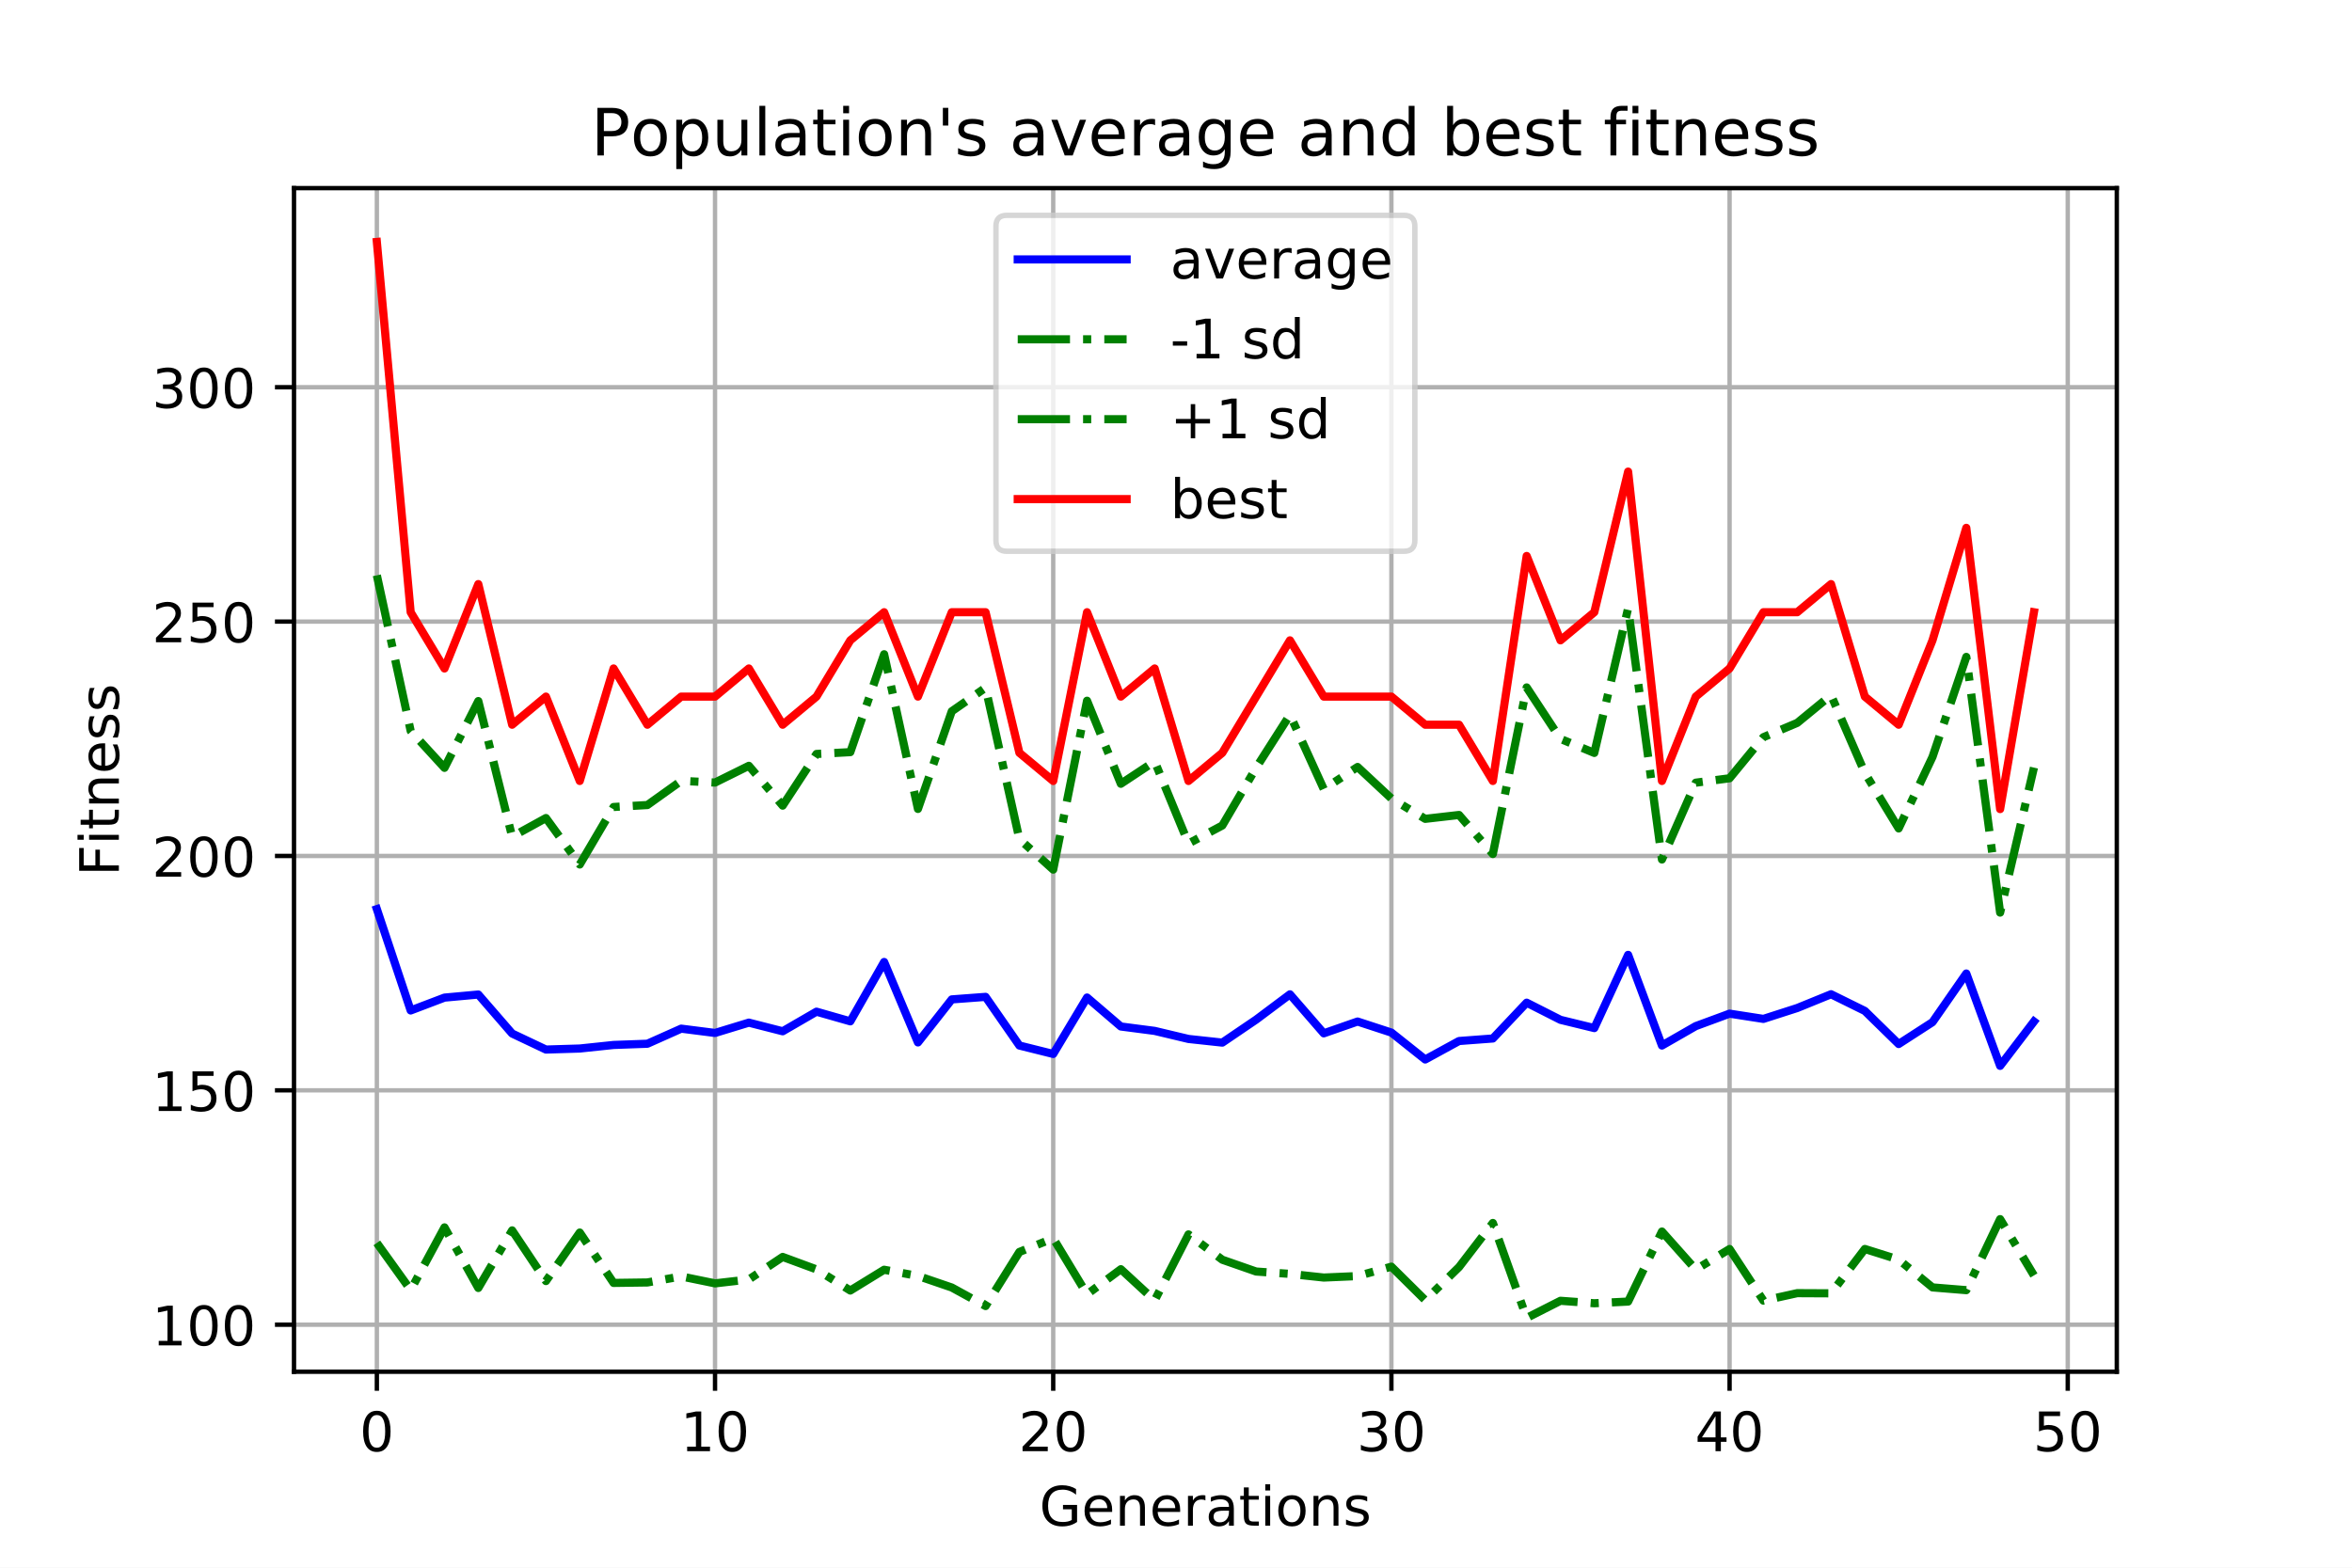
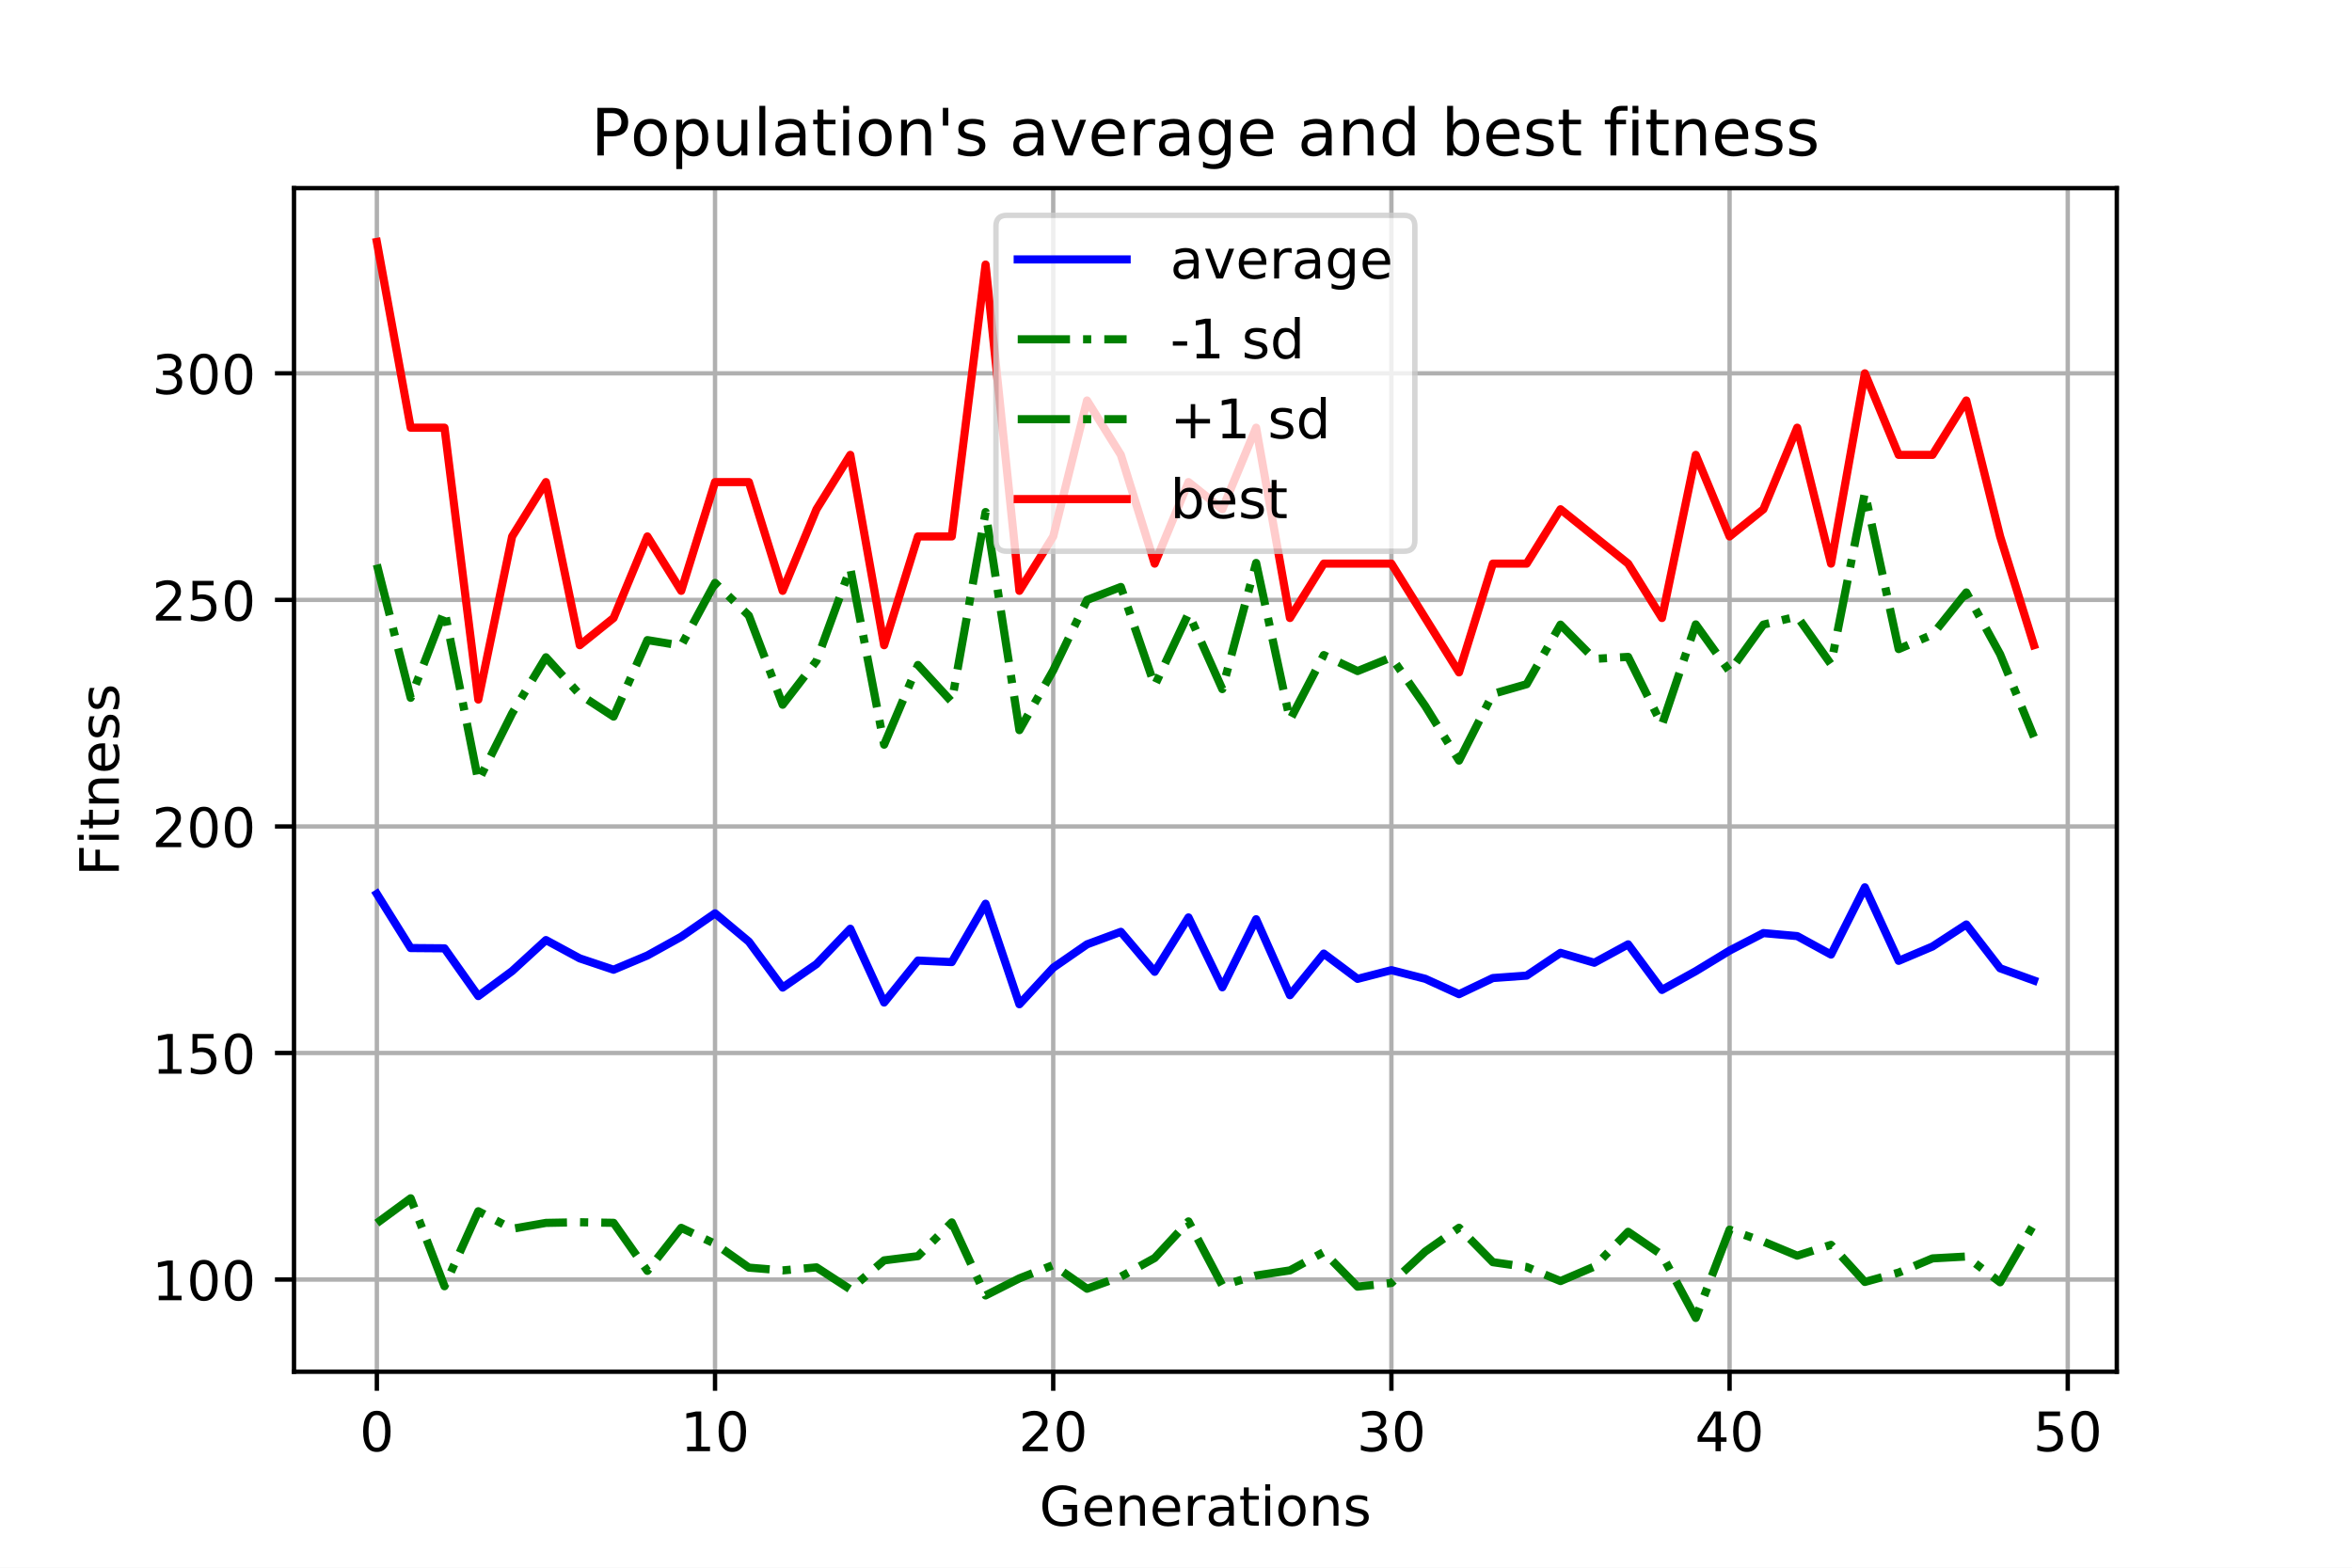
<svg xmlns="http://www.w3.org/2000/svg" xmlns:xlink="http://www.w3.org/1999/xlink" height="288pt" version="1.1" viewBox="0 0 432 288" width="432pt">
  <defs>
    <style type="text/css">
*{stroke-linecap:butt;stroke-linejoin:round;}
  </style>
  </defs>
  <g id="figure_1">
    <g id="patch_1">
      <path d="M 0 288  L 432 288  L 432 0  L 0 0  z " style="fill:#ffffff;" />
    </g>
    <g id="axes_1">
      <g id="patch_2">
        <path d="M 54 252  L 388.8 252  L 388.8 34.56  L 54 34.56  z " style="fill:#ffffff;" />
      </g>
      <g id="matplotlib.axis_1">
        <g id="xtick_1">
          <g id="line2d_1">
-             <path clip-path="url(#p3462b6eb19)" d="M 69.218 252  L 69.218 34.56  " style="fill:none;stroke:#b0b0b0;stroke-linecap:square;stroke-width:0.8;" />
+             <path clip-path="url(#pc5826dab75)" d="M 69.218 252  L 69.218 34.56  " style="fill:none;stroke:#b0b0b0;stroke-linecap:square;stroke-width:0.8;" />
          </g>
          <g id="line2d_2">
            <defs>
-               <path d="M 0 0  L 0 3.5  " id="m5d9a1030ce" style="stroke:#000000;stroke-width:0.8;" />
-             </defs>
-             <g>
-               <use style="stroke:#000000;stroke-width:0.8;" x="69.218" xlink:href="#m5d9a1030ce" y="252" />
+               <path d="M 0 0  L 0 3.5  " id="ma81848d3b1" style="stroke:#000000;stroke-width:0.8;" />
+             </defs>
+             <g>
+               <use style="stroke:#000000;stroke-width:0.8;" x="69.218" xlink:href="#ma81848d3b1" y="252" />
            </g>
          </g>
          <g id="text_1">
            <defs>
              <path d="M 31.781 66.406  Q 24.172 66.406 20.328 58.906  Q 16.5 51.422 16.5 36.375  Q 16.5 21.391 20.328 13.891  Q 24.172 6.391 31.781 6.391  Q 39.453 6.391 43.281 13.891  Q 47.125 21.391 47.125 36.375  Q 47.125 51.422 43.281 58.906  Q 39.453 66.406 31.781 66.406  z M 31.781 74.219  Q 44.047 74.219 50.516 64.516  Q 56.984 54.828 56.984 36.375  Q 56.984 17.969 50.516 8.266  Q 44.047 -1.422 31.781 -1.422  Q 19.531 -1.422 13.062 8.266  Q 6.594 17.969 6.594 36.375  Q 6.594 54.828 13.062 64.516  Q 19.531 74.219 31.781 74.219  z " id="DejaVuSans-30" />
            </defs>
            <g transform="translate(66.03693 266.5984)scale(0.1 -0.1)">
              <use xlink:href="#DejaVuSans-30" />
            </g>
          </g>
        </g>
        <g id="xtick_2">
          <g id="line2d_3">
-             <path clip-path="url(#p3462b6eb19)" d="M 131.333 252  L 131.333 34.56  " style="fill:none;stroke:#b0b0b0;stroke-linecap:square;stroke-width:0.8;" />
+             <path clip-path="url(#pc5826dab75)" d="M 131.333 252  L 131.333 34.56  " style="fill:none;stroke:#b0b0b0;stroke-linecap:square;stroke-width:0.8;" />
          </g>
          <g id="line2d_4">
            <g>
-               <use style="stroke:#000000;stroke-width:0.8;" x="131.333" xlink:href="#m5d9a1030ce" y="252" />
+               <use style="stroke:#000000;stroke-width:0.8;" x="131.333" xlink:href="#ma81848d3b1" y="252" />
            </g>
          </g>
          <g id="text_2">
            <defs>
              <path d="M 12.406 8.297  L 28.516 8.297  L 28.516 63.922  L 10.984 60.406  L 10.984 69.391  L 28.422 72.906  L 38.281 72.906  L 38.281 8.297  L 54.391 8.297  L 54.391 0  L 12.406 0  z " id="DejaVuSans-31" />
            </defs>
            <g transform="translate(124.9707 266.5984)scale(0.1 -0.1)">
              <use xlink:href="#DejaVuSans-31" />
              <use x="63.623" xlink:href="#DejaVuSans-30" />
            </g>
          </g>
        </g>
        <g id="xtick_3">
          <g id="line2d_5">
-             <path clip-path="url(#p3462b6eb19)" d="M 193.448 252  L 193.448 34.56  " style="fill:none;stroke:#b0b0b0;stroke-linecap:square;stroke-width:0.8;" />
+             <path clip-path="url(#pc5826dab75)" d="M 193.448 252  L 193.448 34.56  " style="fill:none;stroke:#b0b0b0;stroke-linecap:square;stroke-width:0.8;" />
          </g>
          <g id="line2d_6">
            <g>
-               <use style="stroke:#000000;stroke-width:0.8;" x="193.448" xlink:href="#m5d9a1030ce" y="252" />
+               <use style="stroke:#000000;stroke-width:0.8;" x="193.448" xlink:href="#ma81848d3b1" y="252" />
            </g>
          </g>
          <g id="text_3">
            <defs>
              <path d="M 19.188 8.297  L 53.609 8.297  L 53.609 0  L 7.328 0  L 7.328 8.297  Q 12.938 14.109 22.625 23.891  Q 32.328 33.688 34.812 36.531  Q 39.547 41.844 41.422 45.531  Q 43.312 49.219 43.312 52.781  Q 43.312 58.594 39.234 62.25  Q 35.156 65.922 28.609 65.922  Q 23.969 65.922 18.812 64.312  Q 13.672 62.703 7.812 59.422  L 7.812 69.391  Q 13.766 71.781 18.938 73  Q 24.125 74.219 28.422 74.219  Q 39.75 74.219 46.484 68.547  Q 53.219 62.891 53.219 53.422  Q 53.219 48.922 51.531 44.891  Q 49.859 40.875 45.406 35.406  Q 44.188 33.984 37.641 27.219  Q 31.109 20.453 19.188 8.297  z " id="DejaVuSans-32" />
            </defs>
            <g transform="translate(187.0857 266.5984)scale(0.1 -0.1)">
              <use xlink:href="#DejaVuSans-32" />
              <use x="63.623" xlink:href="#DejaVuSans-30" />
            </g>
          </g>
        </g>
        <g id="xtick_4">
          <g id="line2d_7">
-             <path clip-path="url(#p3462b6eb19)" d="M 255.563 252  L 255.563 34.56  " style="fill:none;stroke:#b0b0b0;stroke-linecap:square;stroke-width:0.8;" />
+             <path clip-path="url(#pc5826dab75)" d="M 255.563 252  L 255.563 34.56  " style="fill:none;stroke:#b0b0b0;stroke-linecap:square;stroke-width:0.8;" />
          </g>
          <g id="line2d_8">
            <g>
-               <use style="stroke:#000000;stroke-width:0.8;" x="255.563" xlink:href="#m5d9a1030ce" y="252" />
+               <use style="stroke:#000000;stroke-width:0.8;" x="255.563" xlink:href="#ma81848d3b1" y="252" />
            </g>
          </g>
          <g id="text_4">
            <defs>
              <path d="M 40.578 39.312  Q 47.656 37.797 51.625 33  Q 55.609 28.219 55.609 21.188  Q 55.609 10.406 48.188 4.484  Q 40.766 -1.422 27.094 -1.422  Q 22.516 -1.422 17.656 -0.516  Q 12.797 0.391 7.625 2.203  L 7.625 11.719  Q 11.719 9.328 16.594 8.109  Q 21.484 6.891 26.812 6.891  Q 36.078 6.891 40.938 10.547  Q 45.797 14.203 45.797 21.188  Q 45.797 27.641 41.281 31.266  Q 36.766 34.906 28.719 34.906  L 20.219 34.906  L 20.219 43.016  L 29.109 43.016  Q 36.375 43.016 40.234 45.922  Q 44.094 48.828 44.094 54.297  Q 44.094 59.906 40.109 62.906  Q 36.141 65.922 28.719 65.922  Q 24.656 65.922 20.016 65.031  Q 15.375 64.156 9.812 62.312  L 9.812 71.094  Q 15.438 72.656 20.344 73.438  Q 25.25 74.219 29.594 74.219  Q 40.828 74.219 47.359 69.109  Q 53.906 64.016 53.906 55.328  Q 53.906 49.266 50.438 45.094  Q 46.969 40.922 40.578 39.312  z " id="DejaVuSans-33" />
            </defs>
            <g transform="translate(249.2008 266.5984)scale(0.1 -0.1)">
              <use xlink:href="#DejaVuSans-33" />
              <use x="63.623" xlink:href="#DejaVuSans-30" />
            </g>
          </g>
        </g>
        <g id="xtick_5">
          <g id="line2d_9">
-             <path clip-path="url(#p3462b6eb19)" d="M 317.678 252  L 317.678 34.56  " style="fill:none;stroke:#b0b0b0;stroke-linecap:square;stroke-width:0.8;" />
+             <path clip-path="url(#pc5826dab75)" d="M 317.678 252  L 317.678 34.56  " style="fill:none;stroke:#b0b0b0;stroke-linecap:square;stroke-width:0.8;" />
          </g>
          <g id="line2d_10">
            <g>
-               <use style="stroke:#000000;stroke-width:0.8;" x="317.678" xlink:href="#m5d9a1030ce" y="252" />
+               <use style="stroke:#000000;stroke-width:0.8;" x="317.678" xlink:href="#ma81848d3b1" y="252" />
            </g>
          </g>
          <g id="text_5">
            <defs>
              <path d="M 37.797 64.312  L 12.891 25.391  L 37.797 25.391  z M 35.203 72.906  L 47.609 72.906  L 47.609 25.391  L 58.016 25.391  L 58.016 17.188  L 47.609 17.188  L 47.609 0  L 37.797 0  L 37.797 17.188  L 4.891 17.188  L 4.891 26.703  z " id="DejaVuSans-34" />
            </defs>
            <g transform="translate(311.3158 266.5984)scale(0.1 -0.1)">
              <use xlink:href="#DejaVuSans-34" />
              <use x="63.623" xlink:href="#DejaVuSans-30" />
            </g>
          </g>
        </g>
        <g id="xtick_6">
          <g id="line2d_11">
-             <path clip-path="url(#p3462b6eb19)" d="M 379.793 252  L 379.793 34.56  " style="fill:none;stroke:#b0b0b0;stroke-linecap:square;stroke-width:0.8;" />
+             <path clip-path="url(#pc5826dab75)" d="M 379.793 252  L 379.793 34.56  " style="fill:none;stroke:#b0b0b0;stroke-linecap:square;stroke-width:0.8;" />
          </g>
          <g id="line2d_12">
            <g>
-               <use style="stroke:#000000;stroke-width:0.8;" x="379.793" xlink:href="#m5d9a1030ce" y="252" />
+               <use style="stroke:#000000;stroke-width:0.8;" x="379.793" xlink:href="#ma81848d3b1" y="252" />
            </g>
          </g>
          <g id="text_6">
            <defs>
              <path d="M 10.797 72.906  L 49.516 72.906  L 49.516 64.594  L 19.828 64.594  L 19.828 46.734  Q 21.969 47.469 24.109 47.828  Q 26.266 48.188 28.422 48.188  Q 40.625 48.188 47.75 41.5  Q 54.891 34.812 54.891 23.391  Q 54.891 11.625 47.562 5.094  Q 40.234 -1.422 26.906 -1.422  Q 22.312 -1.422 17.547 -0.641  Q 12.797 0.141 7.719 1.703  L 7.719 11.625  Q 12.109 9.234 16.797 8.062  Q 21.484 6.891 26.703 6.891  Q 35.156 6.891 40.078 11.328  Q 45.016 15.766 45.016 23.391  Q 45.016 31 40.078 35.438  Q 35.156 39.891 26.703 39.891  Q 22.75 39.891 18.812 39.016  Q 14.891 38.141 10.797 36.281  z " id="DejaVuSans-35" />
            </defs>
            <g transform="translate(373.4308 266.5984)scale(0.1 -0.1)">
              <use xlink:href="#DejaVuSans-35" />
              <use x="63.623" xlink:href="#DejaVuSans-30" />
            </g>
          </g>
        </g>
        <g id="text_7">
          <defs>
            <path d="M 59.516 10.406  L 59.516 29.984  L 43.406 29.984  L 43.406 38.094  L 69.281 38.094  L 69.281 6.781  Q 63.578 2.734 56.688 0.656  Q 49.812 -1.422 42 -1.422  Q 24.906 -1.422 15.25 8.562  Q 5.609 18.562 5.609 36.375  Q 5.609 54.25 15.25 64.234  Q 24.906 74.219 42 74.219  Q 49.125 74.219 55.547 72.453  Q 61.969 70.703 67.391 67.281  L 67.391 56.781  Q 61.922 61.422 55.766 63.766  Q 49.609 66.109 42.828 66.109  Q 29.438 66.109 22.719 58.641  Q 16.016 51.172 16.016 36.375  Q 16.016 21.625 22.719 14.156  Q 29.438 6.688 42.828 6.688  Q 48.047 6.688 52.141 7.594  Q 56.25 8.5 59.516 10.406  z " id="DejaVuSans-47" />
            <path d="M 56.203 29.594  L 56.203 25.203  L 14.891 25.203  Q 15.484 15.922 20.484 11.062  Q 25.484 6.203 34.422 6.203  Q 39.594 6.203 44.453 7.469  Q 49.312 8.734 54.109 11.281  L 54.109 2.781  Q 49.266 0.734 44.188 -0.344  Q 39.109 -1.422 33.891 -1.422  Q 20.797 -1.422 13.156 6.188  Q 5.516 13.812 5.516 26.812  Q 5.516 40.234 12.766 48.109  Q 20.016 56 32.328 56  Q 43.359 56 49.781 48.891  Q 56.203 41.797 56.203 29.594  z M 47.219 32.234  Q 47.125 39.594 43.094 43.984  Q 39.062 48.391 32.422 48.391  Q 24.906 48.391 20.391 44.141  Q 15.875 39.891 15.188 32.172  z " id="DejaVuSans-65" />
            <path d="M 54.891 33.016  L 54.891 0  L 45.906 0  L 45.906 32.719  Q 45.906 40.484 42.875 44.328  Q 39.844 48.188 33.797 48.188  Q 26.516 48.188 22.312 43.547  Q 18.109 38.922 18.109 30.906  L 18.109 0  L 9.078 0  L 9.078 54.688  L 18.109 54.688  L 18.109 46.188  Q 21.344 51.125 25.703 53.562  Q 30.078 56 35.797 56  Q 45.219 56 50.047 50.172  Q 54.891 44.344 54.891 33.016  z " id="DejaVuSans-6e" />
            <path d="M 41.109 46.297  Q 39.594 47.172 37.812 47.578  Q 36.031 48 33.891 48  Q 26.266 48 22.188 43.047  Q 18.109 38.094 18.109 28.812  L 18.109 0  L 9.078 0  L 9.078 54.688  L 18.109 54.688  L 18.109 46.188  Q 20.953 51.172 25.484 53.578  Q 30.031 56 36.531 56  Q 37.453 56 38.578 55.875  Q 39.703 55.766 41.062 55.516  z " id="DejaVuSans-72" />
            <path d="M 34.281 27.484  Q 23.391 27.484 19.188 25  Q 14.984 22.516 14.984 16.5  Q 14.984 11.719 18.141 8.906  Q 21.297 6.109 26.703 6.109  Q 34.188 6.109 38.703 11.406  Q 43.219 16.703 43.219 25.484  L 43.219 27.484  z M 52.203 31.203  L 52.203 0  L 43.219 0  L 43.219 8.297  Q 40.141 3.328 35.547 0.953  Q 30.953 -1.422 24.312 -1.422  Q 15.922 -1.422 10.953 3.297  Q 6 8.016 6 15.922  Q 6 25.141 12.172 29.828  Q 18.359 34.516 30.609 34.516  L 43.219 34.516  L 43.219 35.406  Q 43.219 41.609 39.141 45  Q 35.062 48.391 27.688 48.391  Q 23 48.391 18.547 47.266  Q 14.109 46.141 10.016 43.891  L 10.016 52.203  Q 14.938 54.109 19.578 55.047  Q 24.219 56 28.609 56  Q 40.484 56 46.344 49.844  Q 52.203 43.703 52.203 31.203  z " id="DejaVuSans-61" />
            <path d="M 18.312 70.219  L 18.312 54.688  L 36.812 54.688  L 36.812 47.703  L 18.312 47.703  L 18.312 18.016  Q 18.312 11.328 20.141 9.422  Q 21.969 7.516 27.594 7.516  L 36.812 7.516  L 36.812 0  L 27.594 0  Q 17.188 0 13.234 3.875  Q 9.281 7.766 9.281 18.016  L 9.281 47.703  L 2.688 47.703  L 2.688 54.688  L 9.281 54.688  L 9.281 70.219  z " id="DejaVuSans-74" />
            <path d="M 9.422 54.688  L 18.406 54.688  L 18.406 0  L 9.422 0  z M 9.422 75.984  L 18.406 75.984  L 18.406 64.594  L 9.422 64.594  z " id="DejaVuSans-69" />
            <path d="M 30.609 48.391  Q 23.391 48.391 19.188 42.75  Q 14.984 37.109 14.984 27.297  Q 14.984 17.484 19.156 11.844  Q 23.344 6.203 30.609 6.203  Q 37.797 6.203 41.984 11.859  Q 46.188 17.531 46.188 27.297  Q 46.188 37.016 41.984 42.703  Q 37.797 48.391 30.609 48.391  z M 30.609 56  Q 42.328 56 49.016 48.375  Q 55.719 40.766 55.719 27.297  Q 55.719 13.875 49.016 6.219  Q 42.328 -1.422 30.609 -1.422  Q 18.844 -1.422 12.172 6.219  Q 5.516 13.875 5.516 27.297  Q 5.516 40.766 12.172 48.375  Q 18.844 56 30.609 56  z " id="DejaVuSans-6f" />
            <path d="M 44.281 53.078  L 44.281 44.578  Q 40.484 46.531 36.375 47.5  Q 32.281 48.484 27.875 48.484  Q 21.188 48.484 17.844 46.438  Q 14.5 44.391 14.5 40.281  Q 14.5 37.156 16.891 35.375  Q 19.281 33.594 26.516 31.984  L 29.594 31.297  Q 39.156 29.25 43.188 25.516  Q 47.219 21.781 47.219 15.094  Q 47.219 7.469 41.188 3.016  Q 35.156 -1.422 24.609 -1.422  Q 20.219 -1.422 15.453 -0.562  Q 10.688 0.297 5.422 2  L 5.422 11.281  Q 10.406 8.688 15.234 7.391  Q 20.062 6.109 24.812 6.109  Q 31.156 6.109 34.562 8.281  Q 37.984 10.453 37.984 14.406  Q 37.984 18.062 35.516 20.016  Q 33.062 21.969 24.703 23.781  L 21.578 24.516  Q 13.234 26.266 9.516 29.906  Q 5.812 33.547 5.812 39.891  Q 5.812 47.609 11.281 51.797  Q 16.75 56 26.812 56  Q 31.781 56 36.172 55.266  Q 40.578 54.547 44.281 53.078  z " id="DejaVuSans-73" />
          </defs>
          <g transform="translate(190.9023 280.2766)scale(0.1 -0.1)">
            <use xlink:href="#DejaVuSans-47" />
            <use x="77.49" xlink:href="#DejaVuSans-65" />
            <use x="139.014" xlink:href="#DejaVuSans-6e" />
            <use x="202.393" xlink:href="#DejaVuSans-65" />
            <use x="263.916" xlink:href="#DejaVuSans-72" />
            <use x="305.029" xlink:href="#DejaVuSans-61" />
            <use x="366.309" xlink:href="#DejaVuSans-74" />
            <use x="405.518" xlink:href="#DejaVuSans-69" />
            <use x="433.301" xlink:href="#DejaVuSans-6f" />
            <use x="494.482" xlink:href="#DejaVuSans-6e" />
            <use x="557.861" xlink:href="#DejaVuSans-73" />
          </g>
        </g>
      </g>
      <g id="matplotlib.axis_2">
        <g id="ytick_1">
          <g id="line2d_13">
-             <path clip-path="url(#p3462b6eb19)" d="M 54 243.361  L 388.8 243.361  " style="fill:none;stroke:#b0b0b0;stroke-linecap:square;stroke-width:0.8;" />
+             <path clip-path="url(#pc5826dab75)" d="M 54 235.066  L 388.8 235.066  " style="fill:none;stroke:#b0b0b0;stroke-linecap:square;stroke-width:0.8;" />
          </g>
          <g id="line2d_14">
            <defs>
-               <path d="M 0 0  L -3.5 0  " id="m51416c2f33" style="stroke:#000000;stroke-width:0.8;" />
-             </defs>
-             <g>
-               <use style="stroke:#000000;stroke-width:0.8;" x="54" xlink:href="#m51416c2f33" y="243.361" />
+               <path d="M 0 0  L -3.5 0  " id="m6d4676cdea" style="stroke:#000000;stroke-width:0.8;" />
+             </defs>
+             <g>
+               <use style="stroke:#000000;stroke-width:0.8;" x="54" xlink:href="#m6d4676cdea" y="235.066" />
            </g>
          </g>
          <g id="text_8">
-             <g transform="translate(27.9125 247.1598)scale(0.1 -0.1)">
+             <g transform="translate(27.9125 238.8656)scale(0.1 -0.1)">
              <use xlink:href="#DejaVuSans-31" />
              <use x="63.623" xlink:href="#DejaVuSans-30" />
              <use x="127.246" xlink:href="#DejaVuSans-30" />
            </g>
          </g>
        </g>
        <g id="ytick_2">
          <g id="line2d_15">
-             <path clip-path="url(#p3462b6eb19)" d="M 54 200.305  L 388.8 200.305  " style="fill:none;stroke:#b0b0b0;stroke-linecap:square;stroke-width:0.8;" />
+             <path clip-path="url(#pc5826dab75)" d="M 54 193.446  L 388.8 193.446  " style="fill:none;stroke:#b0b0b0;stroke-linecap:square;stroke-width:0.8;" />
          </g>
          <g id="line2d_16">
            <g>
-               <use style="stroke:#000000;stroke-width:0.8;" x="54" xlink:href="#m51416c2f33" y="200.305" />
+               <use style="stroke:#000000;stroke-width:0.8;" x="54" xlink:href="#m6d4676cdea" y="193.446" />
            </g>
          </g>
          <g id="text_9">
-             <g transform="translate(27.9125 204.1042)scale(0.1 -0.1)">
+             <g transform="translate(27.9125 197.2449)scale(0.1 -0.1)">
              <use xlink:href="#DejaVuSans-31" />
              <use x="63.623" xlink:href="#DejaVuSans-35" />
              <use x="127.246" xlink:href="#DejaVuSans-30" />
            </g>
          </g>
        </g>
        <g id="ytick_3">
          <g id="line2d_17">
-             <path clip-path="url(#p3462b6eb19)" d="M 54 157.249  L 388.8 157.249  " style="fill:none;stroke:#b0b0b0;stroke-linecap:square;stroke-width:0.8;" />
+             <path clip-path="url(#pc5826dab75)" d="M 54 151.825  L 388.8 151.825  " style="fill:none;stroke:#b0b0b0;stroke-linecap:square;stroke-width:0.8;" />
          </g>
          <g id="line2d_18">
            <g>
-               <use style="stroke:#000000;stroke-width:0.8;" x="54" xlink:href="#m51416c2f33" y="157.249" />
+               <use style="stroke:#000000;stroke-width:0.8;" x="54" xlink:href="#m6d4676cdea" y="151.825" />
            </g>
          </g>
          <g id="text_10">
-             <g transform="translate(27.9125 161.0486)scale(0.1 -0.1)">
+             <g transform="translate(27.9125 155.6242)scale(0.1 -0.1)">
              <use xlink:href="#DejaVuSans-32" />
              <use x="63.623" xlink:href="#DejaVuSans-30" />
              <use x="127.246" xlink:href="#DejaVuSans-30" />
            </g>
          </g>
        </g>
        <g id="ytick_4">
          <g id="line2d_19">
-             <path clip-path="url(#p3462b6eb19)" d="M 54 114.194  L 388.8 114.194  " style="fill:none;stroke:#b0b0b0;stroke-linecap:square;stroke-width:0.8;" />
+             <path clip-path="url(#pc5826dab75)" d="M 54 110.204  L 388.8 110.204  " style="fill:none;stroke:#b0b0b0;stroke-linecap:square;stroke-width:0.8;" />
          </g>
          <g id="line2d_20">
            <g>
-               <use style="stroke:#000000;stroke-width:0.8;" x="54" xlink:href="#m51416c2f33" y="114.194" />
+               <use style="stroke:#000000;stroke-width:0.8;" x="54" xlink:href="#m6d4676cdea" y="110.204" />
            </g>
          </g>
          <g id="text_11">
-             <g transform="translate(27.9125 117.9929)scale(0.1 -0.1)">
+             <g transform="translate(27.9125 114.0035)scale(0.1 -0.1)">
              <use xlink:href="#DejaVuSans-32" />
              <use x="63.623" xlink:href="#DejaVuSans-35" />
              <use x="127.246" xlink:href="#DejaVuSans-30" />
            </g>
          </g>
        </g>
        <g id="ytick_5">
          <g id="line2d_21">
-             <path clip-path="url(#p3462b6eb19)" d="M 54 71.138  L 388.8 71.138  " style="fill:none;stroke:#b0b0b0;stroke-linecap:square;stroke-width:0.8;" />
+             <path clip-path="url(#pc5826dab75)" d="M 54 68.584  L 388.8 68.584  " style="fill:none;stroke:#b0b0b0;stroke-linecap:square;stroke-width:0.8;" />
          </g>
          <g id="line2d_22">
            <g>
-               <use style="stroke:#000000;stroke-width:0.8;" x="54" xlink:href="#m51416c2f33" y="71.138" />
+               <use style="stroke:#000000;stroke-width:0.8;" x="54" xlink:href="#m6d4676cdea" y="68.584" />
            </g>
          </g>
          <g id="text_12">
-             <g transform="translate(27.9125 74.93734)scale(0.1 -0.1)">
+             <g transform="translate(27.9125 72.38285)scale(0.1 -0.1)">
              <use xlink:href="#DejaVuSans-33" />
              <use x="63.623" xlink:href="#DejaVuSans-30" />
              <use x="127.246" xlink:href="#DejaVuSans-30" />
            </g>
          </g>
        </g>
        <g id="text_13">
          <defs>
            <path d="M 9.812 72.906  L 51.703 72.906  L 51.703 64.594  L 19.672 64.594  L 19.672 43.109  L 48.578 43.109  L 48.578 34.812  L 19.672 34.812  L 19.672 0  L 9.812 0  z " id="DejaVuSans-46" />
          </defs>
          <g transform="translate(21.83281 160.9542)rotate(-90)scale(0.1 -0.1)">
            <use xlink:href="#DejaVuSans-46" />
            <use x="57.41" xlink:href="#DejaVuSans-69" />
            <use x="85.193" xlink:href="#DejaVuSans-74" />
            <use x="124.402" xlink:href="#DejaVuSans-6e" />
            <use x="187.781" xlink:href="#DejaVuSans-65" />
            <use x="249.305" xlink:href="#DejaVuSans-73" />
            <use x="301.404" xlink:href="#DejaVuSans-73" />
          </g>
        </g>
      </g>
      <g id="line2d_23">
-         <path clip-path="url(#p3462b6eb19)" d="M 69.218 167.014  L 75.43 185.632  L 81.641 183.272  L 87.853 182.704  L 94.064 189.868  L 100.276 192.813  L 106.487 192.624  L 112.699 191.969  L 118.91 191.746  L 125.122 188.973  L 131.333 189.765  L 137.545 187.87  L 143.756 189.455  L 149.968 185.855  L 156.179 187.629  L 162.391 176.728  L 168.602 191.504  L 174.814 183.599  L 181.025 183.134  L 187.237 192.073  L 193.448 193.623  L 199.66 183.255  L 205.871 188.577  L 212.083 189.386  L 218.294 190.867  L 224.506 191.539  L 230.717 187.319  L 236.929 182.669  L 243.14 189.834  L 249.352 187.664  L 255.563 189.696  L 261.775 194.639  L 267.986 191.246  L 274.198 190.781  L 280.409 184.202  L 286.621 187.354  L 292.832 188.869  L 299.044 175.419  L 305.255 192.073  L 311.467 188.508  L 317.678 186.217  L 323.89 187.182  L 330.101 185.184  L 336.313 182.652  L 342.524 185.718  L 348.736 191.797  L 354.947 187.784  L 361.159 178.846  L 367.37 195.81  L 373.582 187.664  " style="fill:none;stroke:#0000ff;stroke-linecap:square;stroke-width:1.5;" />
+         <path clip-path="url(#pc5826dab75)" d="M 69.218 164.211  L 75.43 174.167  L 81.641 174.217  L 87.853 182.991  L 94.064 178.396  L 100.276 172.702  L 106.487 176.065  L 112.699 178.146  L 118.91 175.532  L 125.122 172.086  L 131.333 167.791  L 137.545 172.985  L 143.756 181.426  L 149.968 177.114  L 156.179 170.621  L 162.391 184.173  L 168.602 176.464  L 174.814 176.747  L 181.025 166.026  L 187.237 184.489  L 193.448 177.78  L 199.66 173.484  L 205.871 171.187  L 212.083 178.529  L 218.294 168.54  L 224.506 181.376  L 230.717 168.873  L 236.929 182.824  L 243.14 175.183  L 249.352 179.827  L 255.563 178.229  L 261.775 179.811  L 267.986 182.641  L 274.198 179.678  L 280.409 179.228  L 286.621 175.049  L 292.832 176.864  L 299.044 173.484  L 305.255 181.858  L 311.467 178.412  L 317.678 174.633  L 323.89 171.42  L 330.101 171.969  L 336.313 175.366  L 342.524 163.013  L 348.736 176.514  L 354.947 173.884  L 361.159 169.838  L 367.37 177.88  L 373.582 180.127  " style="fill:none;stroke:#0000ff;stroke-linecap:square;stroke-width:1.5;" />
      </g>
      <g id="line2d_24">
-         <path clip-path="url(#p3462b6eb19)" d="M 69.218 228.338  L 75.43 236.985  L 81.641 225.484  L 87.853 236.614  L 94.064 226.034  L 100.276 235.343  L 106.487 226.431  L 112.699 235.686  L 118.91 235.6  L 125.122 234.494  L 131.333 235.767  L 137.545 235.053  L 143.756 230.909  L 149.968 233.201  L 156.179 237.083  L 162.391 233.265  L 168.602 234.402  L 174.814 236.528  L 181.025 239.933  L 187.237 229.995  L 193.448 227.491  L 199.66 237.777  L 205.871 233.166  L 212.083 238.895  L 218.294 226.771  L 224.506 231.426  L 230.717 233.592  L 236.929 234.026  L 243.14 234.699  L 249.352 234.428  L 255.563 232.701  L 261.775 238.848  L 267.986 232.775  L 274.198 224.672  L 280.409 242.116  L 286.621 238.967  L 292.832 239.421  L 299.044 239.109  L 305.255 226.248  L 311.467 233.228  L 317.678 229.458  L 323.89 238.937  L 330.101 237.566  L 336.313 237.597  L 342.524 229.448  L 348.736 231.403  L 354.947 236.509  L 361.159 237.014  L 367.37 223.967  L 373.582 234.313  " style="fill:none;stroke:#008000;stroke-dasharray:9.6,2.4,1.5,2.4;stroke-dashoffset:0;stroke-width:1.5;" />
+         <path clip-path="url(#pc5826dab75)" d="M 69.218 224.703  L 75.43 220.139  L 81.641 236.295  L 87.853 222.517  L 94.064 225.747  L 100.276 224.657  L 106.487 224.54  L 112.699 224.645  L 118.91 233.468  L 125.122 225.568  L 131.333 228.495  L 137.545 232.873  L 143.756 233.385  L 149.968 232.827  L 156.179 236.864  L 162.391 231.544  L 168.602 230.766  L 174.814 224.567  L 181.025 237.986  L 187.237 234.846  L 193.448 232.41  L 199.66 236.754  L 205.871 234.541  L 212.083 231.107  L 218.294 224.387  L 224.506 236.158  L 230.717 234.327  L 236.929 233.385  L 243.14 230.019  L 249.352 236.371  L 255.563 235.692  L 261.775 229.922  L 267.986 225.552  L 274.198 231.877  L 280.409 232.763  L 286.621 235.346  L 292.832 232.685  L 299.044 226.291  L 305.255 230.545  L 311.467 242.116  L 317.678 225.901  L 323.89 228.091  L 330.101 230.682  L 336.313 228.695  L 342.524 235.506  L 348.736 233.787  L 354.947 231.181  L 361.159 230.836  L 367.37 235.571  L 373.582 224.856  " style="fill:none;stroke:#008000;stroke-dasharray:9.6,2.4,1.5,2.4;stroke-dashoffset:0;stroke-width:1.5;" />
      </g>
      <g id="line2d_25">
-         <path clip-path="url(#p3462b6eb19)" d="M 69.218 105.69  L 75.43 134.278  L 81.641 141.06  L 87.853 128.794  L 94.064 153.703  L 100.276 150.283  L 106.487 158.817  L 112.699 148.253  L 118.91 147.891  L 125.122 143.451  L 131.333 143.763  L 137.545 140.688  L 143.756 148.001  L 149.968 138.51  L 156.179 138.175  L 162.391 120.191  L 168.602 148.607  L 174.814 130.671  L 181.025 126.336  L 187.237 154.151  L 193.448 159.754  L 199.66 128.732  L 205.871 143.988  L 212.083 139.877  L 218.294 154.963  L 224.506 151.652  L 230.717 141.046  L 236.929 131.312  L 243.14 144.968  L 249.352 140.899  L 255.563 146.691  L 261.775 150.43  L 267.986 149.718  L 274.198 156.89  L 280.409 126.288  L 286.621 135.741  L 292.832 138.318  L 299.044 111.729  L 305.255 157.897  L 311.467 143.787  L 317.678 142.977  L 323.89 135.427  L 330.101 132.802  L 336.313 127.707  L 342.524 141.988  L 348.736 152.191  L 354.947 139.059  L 361.159 120.678  L 367.37 167.653  L 373.582 141.015  " style="fill:none;stroke:#008000;stroke-dasharray:9.6,2.4,1.5,2.4;stroke-dashoffset:0;stroke-width:1.5;" />
+         <path clip-path="url(#pc5826dab75)" d="M 69.218 103.719  L 75.43 128.195  L 81.641 112.138  L 87.853 143.464  L 94.064 131.045  L 100.276 120.747  L 106.487 127.59  L 112.699 131.647  L 118.91 117.596  L 125.122 118.604  L 131.333 107.086  L 137.545 113.097  L 143.756 129.466  L 149.968 121.401  L 156.179 104.378  L 162.391 136.801  L 168.602 122.163  L 174.814 128.928  L 181.025 94.065  L 187.237 134.132  L 193.448 123.149  L 199.66 110.215  L 205.871 107.833  L 212.083 125.951  L 218.294 112.693  L 224.506 126.593  L 230.717 103.419  L 236.929 132.263  L 243.14 120.346  L 249.352 123.283  L 255.563 120.767  L 261.775 129.699  L 267.986 139.73  L 274.198 127.478  L 280.409 125.693  L 286.621 114.753  L 292.832 121.043  L 299.044 120.678  L 305.255 133.172  L 311.467 114.708  L 317.678 123.365  L 323.89 114.749  L 330.101 113.257  L 336.313 122.037  L 342.524 90.52  L 348.736 119.242  L 354.947 116.587  L 361.159 108.841  L 367.37 120.188  L 373.582 135.398  " style="fill:none;stroke:#008000;stroke-dasharray:9.6,2.4,1.5,2.4;stroke-dashoffset:0;stroke-width:1.5;" />
      </g>
      <g id="line2d_26">
-         <path clip-path="url(#p3462b6eb19)" d="M 69.218 44.444  L 75.43 112.472  L 81.641 122.805  L 87.853 107.305  L 94.064 133.138  L 100.276 127.972  L 106.487 143.472  L 112.699 122.805  L 118.91 133.138  L 125.122 127.972  L 131.333 127.972  L 137.545 122.805  L 143.756 133.138  L 149.968 127.972  L 156.179 117.638  L 162.391 112.472  L 168.602 127.972  L 174.814 112.472  L 181.025 112.472  L 187.237 138.305  L 193.448 143.472  L 199.66 112.472  L 205.871 127.972  L 212.083 122.805  L 218.294 143.472  L 224.506 138.305  L 230.717 127.972  L 236.929 117.638  L 243.14 127.972  L 249.352 127.972  L 255.563 127.972  L 261.775 133.138  L 267.986 133.138  L 274.198 143.472  L 280.409 102.138  L 286.621 117.638  L 292.832 112.472  L 299.044 86.638  L 305.255 143.472  L 311.467 127.972  L 317.678 122.805  L 323.89 112.472  L 330.101 112.472  L 336.313 107.305  L 342.524 127.972  L 348.736 133.138  L 354.947 117.638  L 361.159 96.971  L 367.37 148.638  L 373.582 112.472  " style="fill:none;stroke:#ff0000;stroke-linecap:square;stroke-width:1.5;" />
+         <path clip-path="url(#pc5826dab75)" d="M 69.218 44.444  L 75.43 78.573  L 81.641 78.573  L 87.853 128.517  L 94.064 98.551  L 100.276 88.562  L 106.487 118.528  L 112.699 113.534  L 118.91 98.551  L 125.122 108.539  L 131.333 88.562  L 137.545 88.562  L 143.756 108.539  L 149.968 93.556  L 156.179 83.567  L 162.391 118.528  L 168.602 98.551  L 174.814 98.551  L 181.025 48.606  L 187.237 108.539  L 193.448 98.551  L 199.66 73.578  L 205.871 83.567  L 212.083 103.545  L 218.294 88.562  L 224.506 93.556  L 230.717 78.573  L 236.929 113.534  L 243.14 103.545  L 249.352 103.545  L 255.563 103.545  L 261.775 113.534  L 267.986 123.523  L 274.198 103.545  L 280.409 103.545  L 286.621 93.556  L 292.832 98.551  L 299.044 103.545  L 305.255 113.534  L 311.467 83.567  L 317.678 98.551  L 323.89 93.556  L 330.101 78.573  L 336.313 103.545  L 342.524 68.584  L 348.736 83.567  L 354.947 83.567  L 361.159 73.578  L 367.37 98.551  L 373.582 118.528  " style="fill:none;stroke:#ff0000;stroke-linecap:square;stroke-width:1.5;" />
      </g>
      <g id="patch_3">
        <path d="M 54 252  L 54 34.56  " style="fill:none;stroke:#000000;stroke-linecap:square;stroke-linejoin:miter;stroke-width:0.8;" />
      </g>
      <g id="patch_4">
        <path d="M 388.8 252  L 388.8 34.56  " style="fill:none;stroke:#000000;stroke-linecap:square;stroke-linejoin:miter;stroke-width:0.8;" />
      </g>
      <g id="patch_5">
        <path d="M 54 252  L 388.8 252  " style="fill:none;stroke:#000000;stroke-linecap:square;stroke-linejoin:miter;stroke-width:0.8;" />
      </g>
      <g id="patch_6">
        <path d="M 54 34.56  L 388.8 34.56  " style="fill:none;stroke:#000000;stroke-linecap:square;stroke-linejoin:miter;stroke-width:0.8;" />
      </g>
      <g id="text_14">
        <defs>
          <path d="M 19.672 64.797  L 19.672 37.406  L 32.078 37.406  Q 38.969 37.406 42.719 40.969  Q 46.484 44.531 46.484 51.125  Q 46.484 57.672 42.719 61.234  Q 38.969 64.797 32.078 64.797  z M 9.812 72.906  L 32.078 72.906  Q 44.344 72.906 50.609 67.359  Q 56.891 61.812 56.891 51.125  Q 56.891 40.328 50.609 34.812  Q 44.344 29.297 32.078 29.297  L 19.672 29.297  L 19.672 0  L 9.812 0  z " id="DejaVuSans-50" />
          <path d="M 18.109 8.203  L 18.109 -20.797  L 9.078 -20.797  L 9.078 54.688  L 18.109 54.688  L 18.109 46.391  Q 20.953 51.266 25.266 53.625  Q 29.594 56 35.594 56  Q 45.562 56 51.781 48.094  Q 58.016 40.188 58.016 27.297  Q 58.016 14.406 51.781 6.484  Q 45.562 -1.422 35.594 -1.422  Q 29.594 -1.422 25.266 0.953  Q 20.953 3.328 18.109 8.203  z M 48.688 27.297  Q 48.688 37.203 44.609 42.844  Q 40.531 48.484 33.406 48.484  Q 26.266 48.484 22.188 42.844  Q 18.109 37.203 18.109 27.297  Q 18.109 17.391 22.188 11.75  Q 26.266 6.109 33.406 6.109  Q 40.531 6.109 44.609 11.75  Q 48.688 17.391 48.688 27.297  z " id="DejaVuSans-70" />
          <path d="M 8.5 21.578  L 8.5 54.688  L 17.484 54.688  L 17.484 21.922  Q 17.484 14.156 20.5 10.266  Q 23.531 6.391 29.594 6.391  Q 36.859 6.391 41.078 11.031  Q 45.312 15.672 45.312 23.688  L 45.312 54.688  L 54.297 54.688  L 54.297 0  L 45.312 0  L 45.312 8.406  Q 42.047 3.422 37.719 1  Q 33.406 -1.422 27.688 -1.422  Q 18.266 -1.422 13.375 4.438  Q 8.5 10.297 8.5 21.578  z M 31.109 56  z " id="DejaVuSans-75" />
          <path d="M 9.422 75.984  L 18.406 75.984  L 18.406 0  L 9.422 0  z " id="DejaVuSans-6c" />
          <path d="M 17.922 72.906  L 17.922 45.797  L 9.625 45.797  L 9.625 72.906  z " id="DejaVuSans-27" />
          <path id="DejaVuSans-20" />
          <path d="M 2.984 54.688  L 12.5 54.688  L 29.594 8.797  L 46.688 54.688  L 56.203 54.688  L 35.688 0  L 23.484 0  z " id="DejaVuSans-76" />
          <path d="M 45.406 27.984  Q 45.406 37.75 41.375 43.109  Q 37.359 48.484 30.078 48.484  Q 22.859 48.484 18.828 43.109  Q 14.797 37.75 14.797 27.984  Q 14.797 18.266 18.828 12.891  Q 22.859 7.516 30.078 7.516  Q 37.359 7.516 41.375 12.891  Q 45.406 18.266 45.406 27.984  z M 54.391 6.781  Q 54.391 -7.172 48.188 -13.984  Q 42 -20.797 29.203 -20.797  Q 24.469 -20.797 20.266 -20.094  Q 16.062 -19.391 12.109 -17.922  L 12.109 -9.188  Q 16.062 -11.328 19.922 -12.344  Q 23.781 -13.375 27.781 -13.375  Q 36.625 -13.375 41.016 -8.766  Q 45.406 -4.156 45.406 5.172  L 45.406 9.625  Q 42.625 4.781 38.281 2.391  Q 33.938 0 27.875 0  Q 17.828 0 11.672 7.656  Q 5.516 15.328 5.516 27.984  Q 5.516 40.672 11.672 48.328  Q 17.828 56 27.875 56  Q 33.938 56 38.281 53.609  Q 42.625 51.219 45.406 46.391  L 45.406 54.688  L 54.391 54.688  z " id="DejaVuSans-67" />
          <path d="M 45.406 46.391  L 45.406 75.984  L 54.391 75.984  L 54.391 0  L 45.406 0  L 45.406 8.203  Q 42.578 3.328 38.25 0.953  Q 33.938 -1.422 27.875 -1.422  Q 17.969 -1.422 11.734 6.484  Q 5.516 14.406 5.516 27.297  Q 5.516 40.188 11.734 48.094  Q 17.969 56 27.875 56  Q 33.938 56 38.25 53.625  Q 42.578 51.266 45.406 46.391  z M 14.797 27.297  Q 14.797 17.391 18.875 11.75  Q 22.953 6.109 30.078 6.109  Q 37.203 6.109 41.297 11.75  Q 45.406 17.391 45.406 27.297  Q 45.406 37.203 41.297 42.844  Q 37.203 48.484 30.078 48.484  Q 22.953 48.484 18.875 42.844  Q 14.797 37.203 14.797 27.297  z " id="DejaVuSans-64" />
          <path d="M 48.688 27.297  Q 48.688 37.203 44.609 42.844  Q 40.531 48.484 33.406 48.484  Q 26.266 48.484 22.188 42.844  Q 18.109 37.203 18.109 27.297  Q 18.109 17.391 22.188 11.75  Q 26.266 6.109 33.406 6.109  Q 40.531 6.109 44.609 11.75  Q 48.688 17.391 48.688 27.297  z M 18.109 46.391  Q 20.953 51.266 25.266 53.625  Q 29.594 56 35.594 56  Q 45.562 56 51.781 48.094  Q 58.016 40.188 58.016 27.297  Q 58.016 14.406 51.781 6.484  Q 45.562 -1.422 35.594 -1.422  Q 29.594 -1.422 25.266 0.953  Q 20.953 3.328 18.109 8.203  L 18.109 0  L 9.078 0  L 9.078 75.984  L 18.109 75.984  z " id="DejaVuSans-62" />
          <path d="M 37.109 75.984  L 37.109 68.5  L 28.516 68.5  Q 23.688 68.5 21.797 66.547  Q 19.922 64.594 19.922 59.516  L 19.922 54.688  L 34.719 54.688  L 34.719 47.703  L 19.922 47.703  L 19.922 0  L 10.891 0  L 10.891 47.703  L 2.297 47.703  L 2.297 54.688  L 10.891 54.688  L 10.891 58.5  Q 10.891 67.625 15.141 71.797  Q 19.391 75.984 28.609 75.984  z " id="DejaVuSans-66" />
        </defs>
        <g transform="translate(108.555 28.56)scale(0.12 -0.12)">
          <use xlink:href="#DejaVuSans-50" />
          <use x="60.256" xlink:href="#DejaVuSans-6f" />
          <use x="121.438" xlink:href="#DejaVuSans-70" />
          <use x="184.914" xlink:href="#DejaVuSans-75" />
          <use x="248.293" xlink:href="#DejaVuSans-6c" />
          <use x="276.076" xlink:href="#DejaVuSans-61" />
          <use x="337.355" xlink:href="#DejaVuSans-74" />
          <use x="376.564" xlink:href="#DejaVuSans-69" />
          <use x="404.348" xlink:href="#DejaVuSans-6f" />
          <use x="465.529" xlink:href="#DejaVuSans-6e" />
          <use x="528.908" xlink:href="#DejaVuSans-27" />
          <use x="556.398" xlink:href="#DejaVuSans-73" />
          <use x="608.498" xlink:href="#DejaVuSans-20" />
          <use x="640.285" xlink:href="#DejaVuSans-61" />
          <use x="701.564" xlink:href="#DejaVuSans-76" />
          <use x="760.744" xlink:href="#DejaVuSans-65" />
          <use x="822.268" xlink:href="#DejaVuSans-72" />
          <use x="863.381" xlink:href="#DejaVuSans-61" />
          <use x="924.66" xlink:href="#DejaVuSans-67" />
          <use x="988.137" xlink:href="#DejaVuSans-65" />
          <use x="1049.66" xlink:href="#DejaVuSans-20" />
          <use x="1081.447" xlink:href="#DejaVuSans-61" />
          <use x="1142.727" xlink:href="#DejaVuSans-6e" />
          <use x="1206.105" xlink:href="#DejaVuSans-64" />
          <use x="1269.582" xlink:href="#DejaVuSans-20" />
          <use x="1301.369" xlink:href="#DejaVuSans-62" />
          <use x="1364.846" xlink:href="#DejaVuSans-65" />
          <use x="1426.369" xlink:href="#DejaVuSans-73" />
          <use x="1478.469" xlink:href="#DejaVuSans-74" />
          <use x="1517.678" xlink:href="#DejaVuSans-20" />
          <use x="1549.465" xlink:href="#DejaVuSans-66" />
          <use x="1584.67" xlink:href="#DejaVuSans-69" />
          <use x="1612.453" xlink:href="#DejaVuSans-74" />
          <use x="1651.662" xlink:href="#DejaVuSans-6e" />
          <use x="1715.041" xlink:href="#DejaVuSans-65" />
          <use x="1776.564" xlink:href="#DejaVuSans-73" />
          <use x="1828.664" xlink:href="#DejaVuSans-73" />
        </g>
      </g>
      <g id="legend_1">
        <g id="patch_7">
          <path d="M 184.93 101.272  L 257.87 101.272  Q 259.87 101.272 259.87 99.272  L 259.87 41.56  Q 259.87 39.56 257.87 39.56  L 184.93 39.56  Q 182.93 39.56 182.93 41.56  L 182.93 99.272  Q 182.93 101.272 184.93 101.272  z " style="fill:#ffffff;opacity:0.8;stroke:#cccccc;stroke-linejoin:miter;" />
        </g>
        <g id="line2d_27">
          <path d="M 186.93 47.658  L 206.93 47.658  " style="fill:none;stroke:#0000ff;stroke-linecap:square;stroke-width:1.5;" />
        </g>
        <g id="line2d_28" />
        <g id="text_15">
          <g transform="translate(214.9297 51.15844)scale(0.1 -0.1)">
            <use xlink:href="#DejaVuSans-61" />
            <use x="61.279" xlink:href="#DejaVuSans-76" />
            <use x="120.459" xlink:href="#DejaVuSans-65" />
            <use x="181.982" xlink:href="#DejaVuSans-72" />
            <use x="223.096" xlink:href="#DejaVuSans-61" />
            <use x="284.375" xlink:href="#DejaVuSans-67" />
            <use x="347.852" xlink:href="#DejaVuSans-65" />
          </g>
        </g>
        <g id="line2d_29">
          <path d="M 186.93 62.337  L 206.93 62.337  " style="fill:none;stroke:#008000;stroke-dasharray:9.6,2.4,1.5,2.4;stroke-dashoffset:0;stroke-width:1.5;" />
        </g>
        <g id="line2d_30" />
        <g id="text_16">
          <defs>
            <path d="M 4.891 31.391  L 31.203 31.391  L 31.203 23.391  L 4.891 23.391  z " id="DejaVuSans-2d" />
          </defs>
          <g transform="translate(214.9297 65.83656)scale(0.1 -0.1)">
            <use xlink:href="#DejaVuSans-2d" />
            <use x="36.084" xlink:href="#DejaVuSans-31" />
            <use x="99.707" xlink:href="#DejaVuSans-20" />
            <use x="131.494" xlink:href="#DejaVuSans-73" />
            <use x="183.594" xlink:href="#DejaVuSans-64" />
          </g>
        </g>
        <g id="line2d_31">
          <path d="M 186.93 77.015  L 206.93 77.015  " style="fill:none;stroke:#008000;stroke-dasharray:9.6,2.4,1.5,2.4;stroke-dashoffset:0;stroke-width:1.5;" />
        </g>
        <g id="line2d_32" />
        <g id="text_17">
          <defs>
            <path d="M 46 62.703  L 46 35.5  L 73.188 35.5  L 73.188 27.203  L 46 27.203  L 46 0  L 37.797 0  L 37.797 27.203  L 10.594 27.203  L 10.594 35.5  L 37.797 35.5  L 37.797 62.703  z " id="DejaVuSans-2b" />
          </defs>
          <g transform="translate(214.9297 80.51469)scale(0.1 -0.1)">
            <use xlink:href="#DejaVuSans-2b" />
            <use x="83.789" xlink:href="#DejaVuSans-31" />
            <use x="147.412" xlink:href="#DejaVuSans-20" />
            <use x="179.199" xlink:href="#DejaVuSans-73" />
            <use x="231.299" xlink:href="#DejaVuSans-64" />
          </g>
        </g>
        <g id="line2d_33">
          <path d="M 186.93 91.693  L 206.93 91.693  " style="fill:none;stroke:#ff0000;stroke-linecap:square;stroke-width:1.5;" />
        </g>
        <g id="line2d_34" />
        <g id="text_18">
          <g transform="translate(214.9297 95.19281)scale(0.1 -0.1)">
            <use xlink:href="#DejaVuSans-62" />
            <use x="63.477" xlink:href="#DejaVuSans-65" />
            <use x="125" xlink:href="#DejaVuSans-73" />
            <use x="177.1" xlink:href="#DejaVuSans-74" />
          </g>
        </g>
      </g>
    </g>
  </g>
  <defs>
-     <clipPath id="p3462b6eb19">
+     <clipPath id="pc5826dab75">
      <rect height="217.44" width="334.8" x="54" y="34.56" />
    </clipPath>
  </defs>
</svg>
